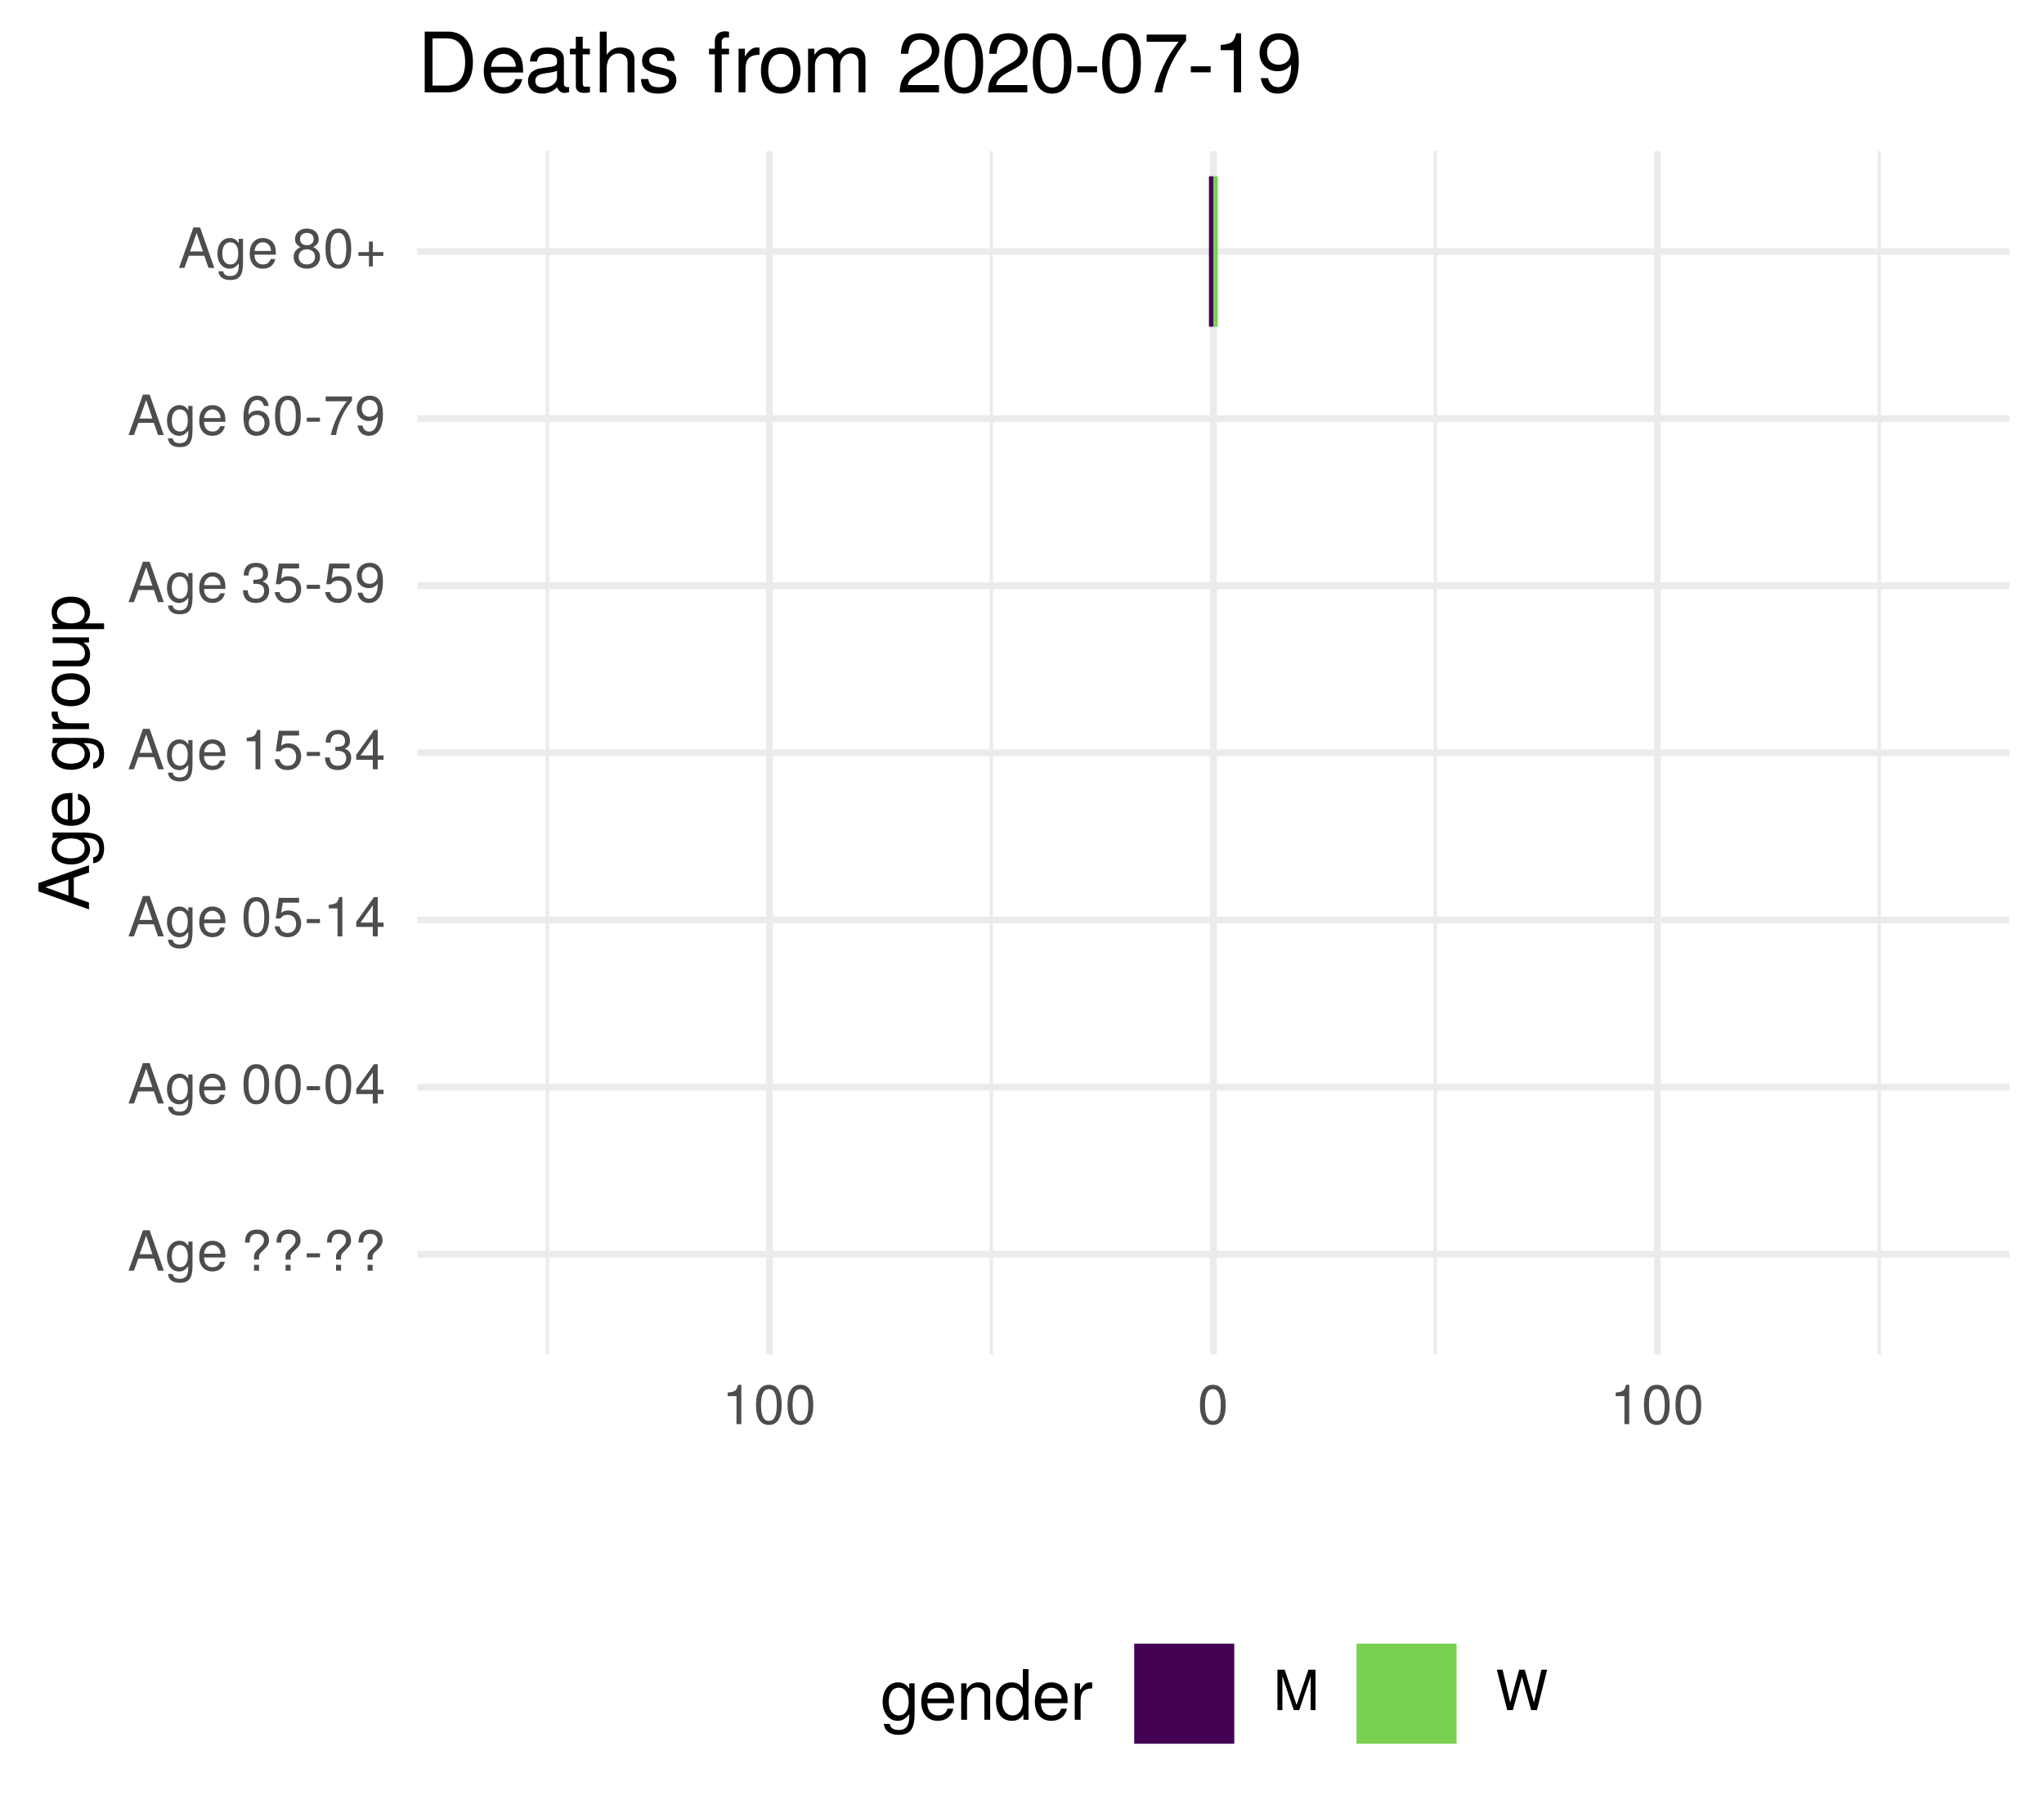
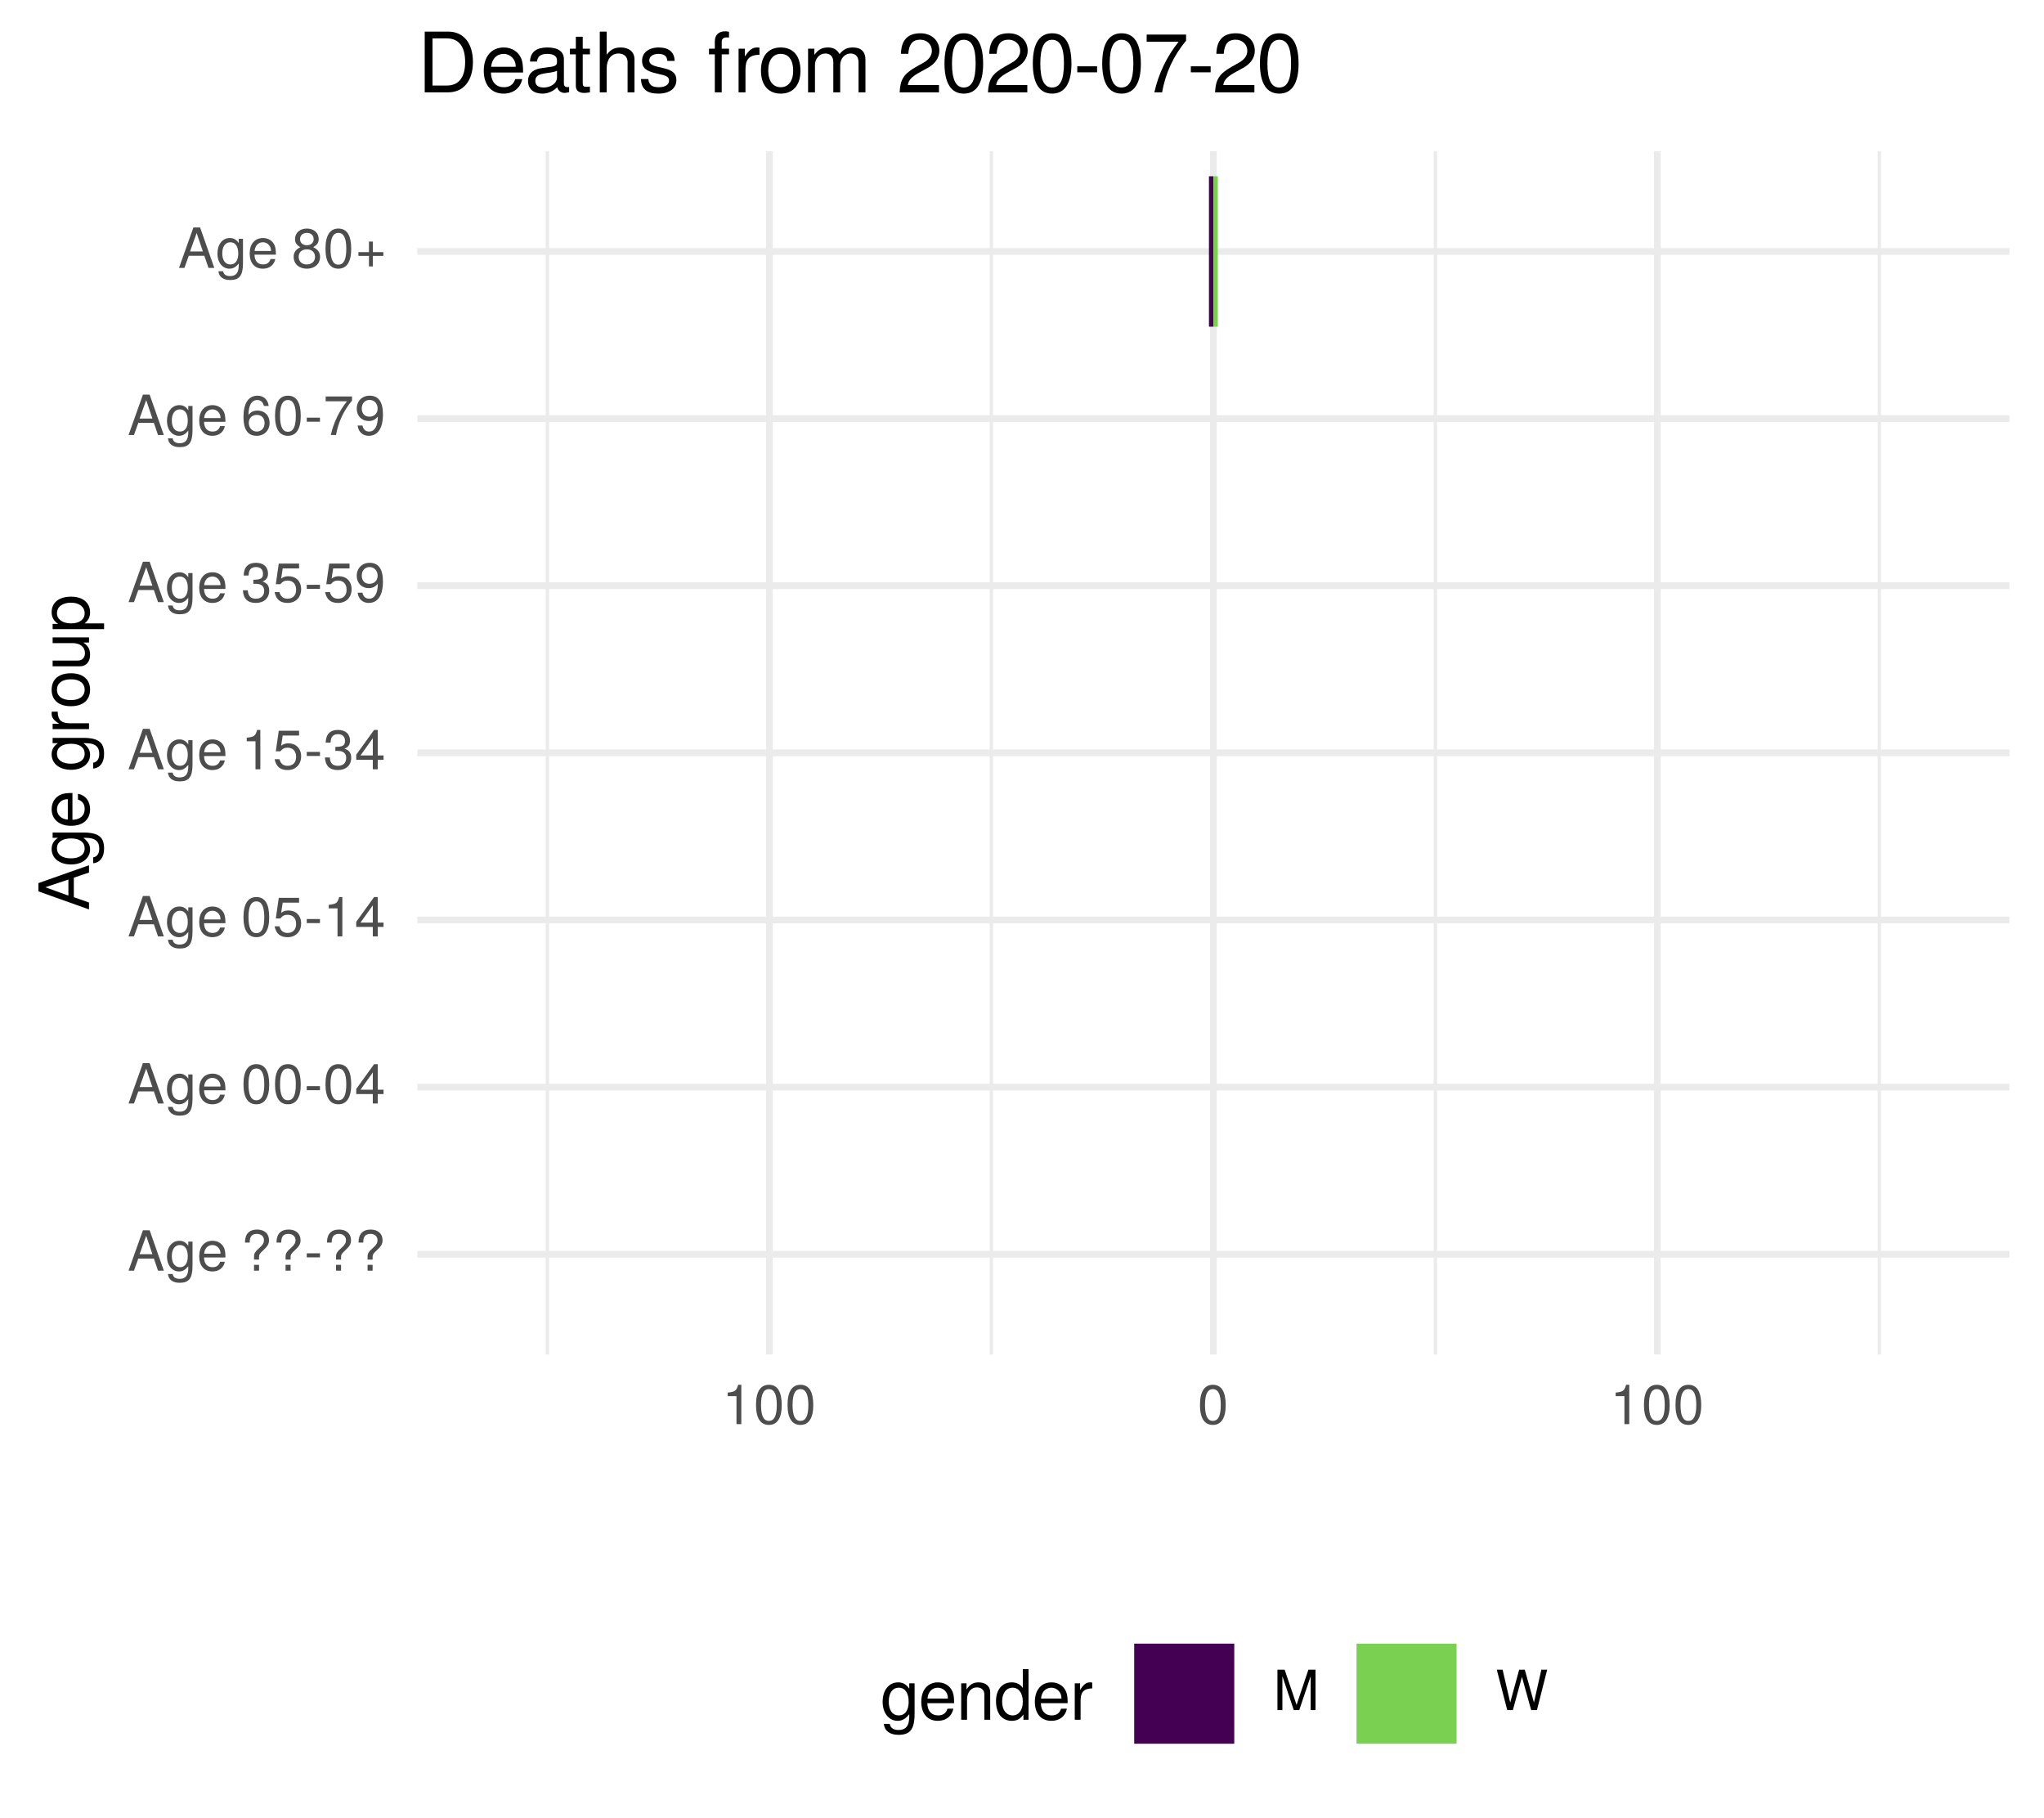
<svg xmlns="http://www.w3.org/2000/svg" xmlns:xlink="http://www.w3.org/1999/xlink" width="324pt" height="288pt" viewBox="0 0 324 288" version="1.1">
  <defs>
    <g>
      <symbol overflow="visible" id="glyph0-0">
        <path style="stroke:none;" d="" />
      </symbol>
      <symbol overflow="visible" id="glyph0-1">
        <path style="stroke:none;" d="M 5.75 0 L 3.5 -6.406 L 2.438 -6.406 L 0.156 0 L 1.016 0 L 1.703 -1.922 L 4.172 -1.922 L 4.828 0 Z M 3.938 -2.609 L 1.906 -2.609 L 2.953 -5.531 Z M 3.938 -2.609 " />
      </symbol>
      <symbol overflow="visible" id="glyph0-2">
        <path style="stroke:none;" d="M 4.297 -0.75 L 4.297 -4.609 L 3.625 -4.609 L 3.625 -3.938 C 3.25 -4.484 2.812 -4.734 2.219 -4.734 C 1.047 -4.734 0.25 -3.75 0.25 -2.266 C 0.25 -0.812 1.078 0.125 2.156 0.125 C 2.734 0.125 3.141 -0.109 3.625 -0.688 L 3.625 -0.391 C 3.625 0.828 3.125 1.297 2.266 1.297 C 1.688 1.297 1.234 1.094 1.156 0.531 L 0.406 0.531 C 0.484 1.406 1.156 1.922 2.25 1.922 C 3.688 1.922 4.297 1.281 4.297 -0.75 Z M 3.547 -2.281 C 3.547 -1.172 3.078 -0.547 2.312 -0.547 C 1.5 -0.547 1.016 -1.188 1.016 -2.312 C 1.016 -3.406 1.516 -4.062 2.297 -4.062 C 3.094 -4.062 3.547 -3.391 3.547 -2.281 Z M 3.547 -2.281 " />
      </symbol>
      <symbol overflow="visible" id="glyph0-3">
        <path style="stroke:none;" d="M 4.516 -2.094 C 4.516 -2.766 4.453 -3.188 4.328 -3.531 C 4.031 -4.281 3.328 -4.734 2.469 -4.734 C 1.172 -4.734 0.359 -3.797 0.359 -2.281 C 0.359 -0.766 1.156 0.125 2.453 0.125 C 3.5 0.125 4.234 -0.469 4.422 -1.406 L 3.672 -1.406 C 3.469 -0.797 3.062 -0.547 2.469 -0.547 C 1.703 -0.547 1.141 -1.031 1.125 -2.094 Z M 3.734 -2.75 C 3.734 -2.75 3.734 -2.703 3.719 -2.688 L 1.141 -2.688 C 1.203 -3.516 1.719 -4.062 2.453 -4.062 C 3.172 -4.062 3.734 -3.469 3.734 -2.75 Z M 3.734 -2.75 " />
      </symbol>
      <symbol overflow="visible" id="glyph0-4">
        <path style="stroke:none;" d="" />
      </symbol>
      <symbol overflow="visible" id="glyph0-5">
        <path style="stroke:none;" d="M 4.422 -4.828 C 4.422 -5.859 3.688 -6.516 2.547 -6.516 C 1.281 -6.516 0.609 -5.812 0.609 -4.453 L 1.359 -4.453 C 1.359 -5.422 1.719 -5.828 2.5 -5.828 C 3.172 -5.828 3.625 -5.422 3.625 -4.828 C 3.625 -4.422 3.438 -4.078 2.969 -3.672 C 2.453 -3.203 2.453 -3.203 2.297 -3 C 2.109 -2.75 2.047 -2.547 2.047 -2.234 L 2.047 -1.75 L 2.844 -1.75 L 2.844 -2.156 C 2.844 -2.547 2.938 -2.703 3.531 -3.25 C 4.203 -3.859 4.422 -4.25 4.422 -4.828 Z M 2.844 0 L 2.844 -0.922 L 2.047 -0.922 L 2.047 0 Z M 2.844 0 " />
      </symbol>
      <symbol overflow="visible" id="glyph0-6">
        <path style="stroke:none;" d="M 2.5 -2.109 L 2.5 -2.75 L 0.406 -2.75 L 0.406 -2.109 Z M 2.5 -2.109 " />
      </symbol>
      <symbol overflow="visible" id="glyph0-7">
        <path style="stroke:none;" d="M 4.453 -3 C 4.453 -5.156 3.781 -6.234 2.422 -6.234 C 1.078 -6.234 0.375 -5.141 0.375 -3.047 C 0.375 -0.953 1.078 0.125 2.422 0.125 C 3.734 0.125 4.453 -0.953 4.453 -3 Z M 3.672 -3.062 C 3.672 -1.297 3.266 -0.516 2.406 -0.516 C 1.578 -0.516 1.172 -1.344 1.172 -3.047 C 1.172 -4.75 1.578 -5.547 2.422 -5.547 C 3.25 -5.547 3.672 -4.734 3.672 -3.062 Z M 3.672 -3.062 " />
      </symbol>
      <symbol overflow="visible" id="glyph0-8">
        <path style="stroke:none;" d="M 4.578 -1.5 L 4.578 -2.188 L 3.656 -2.188 L 3.656 -6.234 L 3.078 -6.234 L 0.25 -2.312 L 0.25 -1.5 L 2.875 -1.5 L 2.875 0 L 3.656 0 L 3.656 -1.5 Z M 2.875 -2.188 L 0.922 -2.188 L 2.875 -4.922 Z M 2.875 -2.188 " />
      </symbol>
      <symbol overflow="visible" id="glyph0-9">
        <path style="stroke:none;" d="M 4.516 -2.062 C 4.516 -3.297 3.688 -4.109 2.5 -4.109 C 2.062 -4.109 1.703 -4 1.344 -3.734 L 1.594 -5.344 L 4.188 -5.344 L 4.188 -6.109 L 0.969 -6.109 L 0.5 -2.844 L 1.219 -2.844 C 1.578 -3.266 1.875 -3.422 2.359 -3.422 C 3.188 -3.422 3.719 -2.891 3.719 -1.969 C 3.719 -1.062 3.203 -0.547 2.359 -0.547 C 1.688 -0.547 1.266 -0.891 1.078 -1.594 L 0.312 -1.594 C 0.562 -0.359 1.266 0.125 2.375 0.125 C 3.641 0.125 4.516 -0.75 4.516 -2.062 Z M 4.516 -2.062 " />
      </symbol>
      <symbol overflow="visible" id="glyph0-10">
        <path style="stroke:none;" d="M 3.047 0 L 3.047 -6.234 L 2.547 -6.234 C 2.266 -5.281 2.094 -5.141 0.891 -5 L 0.891 -4.438 L 2.281 -4.438 L 2.281 0 Z M 3.047 0 " />
      </symbol>
      <symbol overflow="visible" id="glyph0-11">
        <path style="stroke:none;" d="M 4.453 -1.812 C 4.453 -2.562 4.141 -3.016 3.391 -3.266 C 3.969 -3.5 4.266 -3.891 4.266 -4.516 C 4.266 -5.594 3.547 -6.234 2.359 -6.234 C 1.109 -6.234 0.438 -5.547 0.406 -4.219 L 1.188 -4.219 C 1.203 -5.141 1.578 -5.562 2.375 -5.562 C 3.062 -5.562 3.469 -5.156 3.469 -4.5 C 3.469 -3.828 3.188 -3.547 1.938 -3.547 L 1.938 -2.906 L 2.359 -2.906 C 3.219 -2.906 3.656 -2.5 3.656 -1.797 C 3.656 -1.016 3.172 -0.547 2.359 -0.547 C 1.516 -0.547 1.109 -0.969 1.062 -1.875 L 0.281 -1.875 C 0.375 -0.5 1.062 0.125 2.344 0.125 C 3.625 0.125 4.453 -0.641 4.453 -1.812 Z M 4.453 -1.812 " />
      </symbol>
      <symbol overflow="visible" id="glyph0-12">
        <path style="stroke:none;" d="M 4.484 -3.266 C 4.484 -5.219 3.797 -6.234 2.375 -6.234 C 1.188 -6.234 0.328 -5.391 0.328 -4.172 C 0.328 -3.016 1.125 -2.219 2.25 -2.219 C 2.844 -2.219 3.266 -2.438 3.672 -2.922 C 3.672 -1.406 3.172 -0.547 2.281 -0.547 C 1.734 -0.547 1.359 -0.891 1.234 -1.5 L 0.469 -1.5 C 0.609 -0.469 1.281 0.125 2.234 0.125 C 3.688 0.125 4.484 -1.109 4.484 -3.266 Z M 3.641 -4.188 C 3.641 -3.422 3.094 -2.906 2.344 -2.906 C 1.594 -2.906 1.125 -3.391 1.125 -4.234 C 1.125 -5.016 1.656 -5.562 2.359 -5.562 C 3.094 -5.562 3.641 -5 3.641 -4.188 Z M 3.641 -4.188 " />
      </symbol>
      <symbol overflow="visible" id="glyph0-13">
        <path style="stroke:none;" d="M 4.516 -1.938 C 4.516 -3.094 3.719 -3.875 2.609 -3.875 C 1.984 -3.875 1.5 -3.641 1.172 -3.188 C 1.172 -4.703 1.672 -5.547 2.562 -5.547 C 3.109 -5.547 3.484 -5.203 3.609 -4.609 L 4.375 -4.609 C 4.234 -5.625 3.562 -6.234 2.609 -6.234 C 1.156 -6.234 0.375 -5.016 0.375 -2.844 C 0.375 -0.891 1.047 0.125 2.469 0.125 C 3.656 0.125 4.516 -0.719 4.516 -1.938 Z M 3.719 -1.875 C 3.719 -1.094 3.188 -0.547 2.484 -0.547 C 1.766 -0.547 1.219 -1.125 1.219 -1.922 C 1.219 -2.688 1.734 -3.188 2.5 -3.188 C 3.25 -3.188 3.719 -2.703 3.719 -1.875 Z M 3.719 -1.875 " />
      </symbol>
      <symbol overflow="visible" id="glyph0-14">
        <path style="stroke:none;" d="M 4.578 -5.453 L 4.578 -6.109 L 0.406 -6.109 L 0.406 -5.344 L 3.781 -5.344 C 2.531 -3.781 1.656 -1.953 1.219 0 L 2.047 0 C 2.391 -2.016 3.266 -3.891 4.578 -5.453 Z M 4.578 -5.453 " />
      </symbol>
      <symbol overflow="visible" id="glyph0-15">
        <path style="stroke:none;" d="M 4.516 -1.766 C 4.516 -2.453 4.156 -2.938 3.438 -3.281 C 4.078 -3.672 4.297 -3.984 4.297 -4.578 C 4.297 -5.547 3.531 -6.234 2.422 -6.234 C 1.312 -6.234 0.547 -5.547 0.547 -4.578 C 0.547 -4 0.75 -3.672 1.391 -3.281 C 0.672 -2.938 0.328 -2.453 0.328 -1.766 C 0.328 -0.625 1.188 0.125 2.422 0.125 C 3.656 0.125 4.516 -0.625 4.516 -1.766 Z M 3.5 -4.562 C 3.5 -3.969 3.062 -3.594 2.422 -3.594 C 1.766 -3.594 1.344 -3.969 1.344 -4.562 C 1.344 -5.156 1.766 -5.547 2.422 -5.547 C 3.078 -5.547 3.5 -5.156 3.5 -4.562 Z M 3.719 -1.75 C 3.719 -1.016 3.188 -0.547 2.406 -0.547 C 1.641 -0.547 1.125 -1.016 1.125 -1.75 C 1.125 -2.484 1.641 -2.938 2.422 -2.938 C 3.188 -2.938 3.719 -2.484 3.719 -1.75 Z M 3.719 -1.75 " />
      </symbol>
      <symbol overflow="visible" id="glyph0-16">
        <path style="stroke:none;" d="M 4.547 -1.906 L 4.547 -2.5 L 2.875 -2.5 L 2.875 -4.172 L 2.266 -4.172 L 2.266 -2.5 L 0.594 -2.5 L 0.594 -1.906 L 2.266 -1.906 L 2.266 -0.234 L 2.875 -0.234 L 2.875 -1.906 Z M 4.547 -1.906 " />
      </symbol>
      <symbol overflow="visible" id="glyph0-17">
        <path style="stroke:none;" d="M 6.688 0 L 6.688 -6.406 L 5.562 -6.406 L 3.688 -0.828 L 1.797 -6.406 L 0.656 -6.406 L 0.656 0 L 1.438 0 L 1.438 -5.375 L 3.25 0 L 4.109 0 L 5.922 -5.375 L 5.922 0 Z M 6.688 0 " />
      </symbol>
      <symbol overflow="visible" id="glyph0-18">
        <path style="stroke:none;" d="M 8.172 -6.406 L 7.25 -6.406 L 6.078 -1.203 L 4.625 -6.406 L 3.734 -6.406 L 2.312 -1.203 L 1.109 -6.406 L 0.188 -6.406 L 1.844 0 L 2.734 0 L 4.172 -5.266 L 5.641 0 L 6.547 0 Z M 8.172 -6.406 " />
      </symbol>
      <symbol overflow="visible" id="glyph1-0">
        <path style="stroke:none;" d="" />
      </symbol>
      <symbol overflow="visible" id="glyph1-1">
        <path style="stroke:none;" d="M 0 -7.188 L -8.016 -4.359 L -8.016 -3.047 L 0 -0.188 L 0 -1.281 L -2.406 -2.125 L -2.406 -5.219 L 0 -6.031 Z M -3.266 -4.922 L -3.266 -2.375 L -6.922 -3.703 Z M -3.266 -4.922 " />
      </symbol>
      <symbol overflow="visible" id="glyph1-2">
        <path style="stroke:none;" d="M -0.953 -5.375 L -5.766 -5.375 L -5.766 -4.531 L -4.922 -4.531 C -5.609 -4.062 -5.922 -3.516 -5.922 -2.766 C -5.922 -1.312 -4.703 -0.312 -2.828 -0.312 C -1.016 -0.312 0.172 -1.344 0.172 -2.688 C 0.172 -3.422 -0.141 -3.922 -0.875 -4.531 L -0.484 -4.531 C 1.047 -4.531 1.625 -3.906 1.625 -2.844 C 1.625 -2.109 1.359 -1.547 0.656 -1.438 L 0.656 -0.5 C 1.75 -0.609 2.391 -1.453 2.391 -2.812 C 2.391 -4.609 1.594 -5.375 -0.953 -5.375 Z M -2.844 -4.438 C -1.469 -4.438 -0.688 -3.844 -0.688 -2.875 C -0.688 -1.875 -1.484 -1.281 -2.875 -1.281 C -4.266 -1.281 -5.078 -1.891 -5.078 -2.875 C -5.078 -3.859 -4.25 -4.438 -2.844 -4.438 Z M -2.844 -4.438 " />
      </symbol>
      <symbol overflow="visible" id="glyph1-3">
        <path style="stroke:none;" d="M -2.625 -5.641 C -3.453 -5.641 -3.984 -5.578 -4.406 -5.406 C -5.359 -5.031 -5.922 -4.156 -5.922 -3.078 C -5.922 -1.469 -4.734 -0.438 -2.844 -0.438 C -0.953 -0.438 0.172 -1.438 0.172 -3.062 C 0.172 -4.375 -0.578 -5.297 -1.75 -5.516 L -1.75 -4.594 C -0.984 -4.344 -0.688 -3.828 -0.688 -3.094 C -0.688 -2.141 -1.297 -1.422 -2.625 -1.391 Z M -3.438 -4.656 C -3.438 -4.656 -3.391 -4.656 -3.359 -4.656 L -3.359 -1.422 C -4.391 -1.5 -5.078 -2.141 -5.078 -3.062 C -5.078 -3.969 -4.328 -4.656 -3.438 -4.656 Z M -3.438 -4.656 " />
      </symbol>
      <symbol overflow="visible" id="glyph1-4">
        <path style="stroke:none;" d="" />
      </symbol>
      <symbol overflow="visible" id="glyph1-5">
        <path style="stroke:none;" d="M -4.969 -3.531 L -5.891 -3.531 C -5.922 -3.375 -5.922 -3.297 -5.922 -3.172 C -5.922 -2.578 -5.578 -2.141 -4.719 -1.609 L -5.766 -1.609 L -5.766 -0.766 L 0 -0.766 L 0 -1.688 L -2.984 -1.688 C -4.297 -1.688 -4.938 -2.109 -4.969 -3.531 Z M -4.969 -3.531 " />
      </symbol>
      <symbol overflow="visible" id="glyph1-6">
        <path style="stroke:none;" d="M -2.844 -5.609 C -4.828 -5.609 -5.922 -4.656 -5.922 -2.984 C -5.922 -1.375 -4.812 -0.391 -2.875 -0.391 C -0.953 -0.391 0.172 -1.359 0.172 -3 C 0.172 -4.625 -0.953 -5.609 -2.844 -5.609 Z M -2.844 -4.656 C -1.5 -4.656 -0.688 -4.016 -0.688 -3 C -0.688 -1.984 -1.484 -1.359 -2.875 -1.359 C -4.266 -1.359 -5.078 -1.984 -5.078 -3 C -5.078 -4.031 -4.281 -4.656 -2.844 -4.656 Z M -2.844 -4.656 " />
      </symbol>
      <symbol overflow="visible" id="glyph1-7">
        <path style="stroke:none;" d="M 0 -5.297 L -5.766 -5.297 L -5.766 -4.391 L -2.578 -4.391 C -1.406 -4.391 -0.641 -3.766 -0.641 -2.812 C -0.641 -2.094 -1.078 -1.625 -1.766 -1.625 L -5.766 -1.625 L -5.766 -0.719 L -1.406 -0.719 C -0.453 -0.719 0.172 -1.438 0.172 -2.547 C 0.172 -3.406 -0.125 -3.938 -0.891 -4.484 L 0 -4.484 Z M 0 -5.297 " />
      </symbol>
      <symbol overflow="visible" id="glyph1-8">
        <path style="stroke:none;" d="M -2.828 -5.75 C -4.766 -5.75 -5.922 -4.812 -5.922 -3.281 C -5.922 -2.5 -5.578 -1.875 -4.891 -1.438 L -5.766 -1.438 L -5.766 -0.609 L 2.391 -0.609 L 2.391 -1.516 L -0.688 -1.516 C -0.094 -2 0.172 -2.547 0.172 -3.281 C 0.172 -4.781 -0.984 -5.75 -2.828 -5.75 Z M -2.844 -4.797 C -1.547 -4.797 -0.688 -4.125 -0.688 -3.125 C -0.688 -2.156 -1.484 -1.516 -2.844 -1.516 C -4.188 -1.516 -5.078 -2.156 -5.078 -3.125 C -5.078 -4.141 -4.219 -4.797 -2.844 -4.797 Z M -2.844 -4.797 " />
      </symbol>
      <symbol overflow="visible" id="glyph2-0">
        <path style="stroke:none;" d="" />
      </symbol>
      <symbol overflow="visible" id="glyph2-1">
        <path style="stroke:none;" d="M 5.375 -0.953 L 5.375 -5.766 L 4.531 -5.766 L 4.531 -4.922 C 4.062 -5.609 3.516 -5.922 2.766 -5.922 C 1.312 -5.922 0.312 -4.703 0.312 -2.828 C 0.312 -1.016 1.344 0.172 2.688 0.172 C 3.422 0.172 3.922 -0.141 4.531 -0.875 L 4.531 -0.484 C 4.531 1.047 3.906 1.625 2.844 1.625 C 2.109 1.625 1.547 1.359 1.438 0.656 L 0.5 0.656 C 0.609 1.75 1.453 2.391 2.812 2.391 C 4.609 2.391 5.375 1.594 5.375 -0.953 Z M 4.438 -2.844 C 4.438 -1.469 3.844 -0.688 2.875 -0.688 C 1.875 -0.688 1.281 -1.484 1.281 -2.875 C 1.281 -4.266 1.891 -5.078 2.875 -5.078 C 3.859 -5.078 4.438 -4.25 4.438 -2.844 Z M 4.438 -2.844 " />
      </symbol>
      <symbol overflow="visible" id="glyph2-2">
        <path style="stroke:none;" d="M 5.641 -2.625 C 5.641 -3.453 5.578 -3.984 5.406 -4.406 C 5.031 -5.359 4.156 -5.922 3.078 -5.922 C 1.469 -5.922 0.438 -4.734 0.438 -2.844 C 0.438 -0.953 1.438 0.172 3.062 0.172 C 4.375 0.172 5.297 -0.578 5.516 -1.75 L 4.594 -1.75 C 4.344 -0.984 3.828 -0.688 3.094 -0.688 C 2.141 -0.688 1.422 -1.297 1.391 -2.625 Z M 4.656 -3.438 C 4.656 -3.438 4.656 -3.391 4.656 -3.359 L 1.422 -3.359 C 1.5 -4.391 2.141 -5.078 3.062 -5.078 C 3.969 -5.078 4.656 -4.328 4.656 -3.438 Z M 4.656 -3.438 " />
      </symbol>
      <symbol overflow="visible" id="glyph2-3">
        <path style="stroke:none;" d="M 5.359 0 L 5.359 -4.359 C 5.359 -5.312 4.641 -5.922 3.531 -5.922 C 2.672 -5.922 2.125 -5.594 1.609 -4.797 L 1.609 -5.766 L 0.766 -5.766 L 0.766 0 L 1.688 0 L 1.688 -3.172 C 1.688 -4.359 2.328 -5.125 3.25 -5.125 C 3.984 -5.125 4.438 -4.688 4.438 -4 L 4.438 0 Z M 5.359 0 " />
      </symbol>
      <symbol overflow="visible" id="glyph2-4">
        <path style="stroke:none;" d="M 5.438 0 L 5.438 -8.016 L 4.531 -8.016 L 4.531 -5.031 C 4.141 -5.625 3.531 -5.922 2.766 -5.922 C 1.266 -5.922 0.281 -4.781 0.281 -2.938 C 0.281 -0.984 1.25 0.172 2.797 0.172 C 3.594 0.172 4.141 -0.125 4.625 -0.844 L 4.625 0 Z M 4.531 -2.859 C 4.531 -1.531 3.891 -0.688 2.922 -0.688 C 1.906 -0.688 1.25 -1.547 1.25 -2.875 C 1.25 -4.219 1.906 -5.078 2.922 -5.078 C 3.906 -5.078 4.531 -4.188 4.531 -2.859 Z M 4.531 -2.859 " />
      </symbol>
      <symbol overflow="visible" id="glyph2-5">
        <path style="stroke:none;" d="M 3.531 -4.969 L 3.531 -5.891 C 3.375 -5.922 3.297 -5.922 3.172 -5.922 C 2.578 -5.922 2.141 -5.578 1.609 -4.719 L 1.609 -5.766 L 0.766 -5.766 L 0.766 0 L 1.688 0 L 1.688 -2.984 C 1.688 -4.297 2.109 -4.938 3.531 -4.969 Z M 3.531 -4.969 " />
      </symbol>
      <symbol overflow="visible" id="glyph3-0">
        <path style="stroke:none;" d="" />
      </symbol>
      <symbol overflow="visible" id="glyph3-1">
        <path style="stroke:none;" d="M 8.812 -4.812 C 8.812 -7.797 7.328 -9.625 4.891 -9.625 L 1.172 -9.625 L 1.172 0 L 4.891 0 C 7.312 0 8.812 -1.828 8.812 -4.812 Z M 7.578 -4.812 C 7.578 -2.375 6.578 -1.078 4.672 -1.078 L 2.406 -1.078 L 2.406 -8.547 L 4.672 -8.547 C 6.578 -8.547 7.578 -7.266 7.578 -4.812 Z M 7.578 -4.812 " />
      </symbol>
      <symbol overflow="visible" id="glyph3-2">
        <path style="stroke:none;" d="M 6.766 -3.141 C 6.766 -4.141 6.688 -4.781 6.5 -5.297 C 6.047 -6.438 4.984 -7.109 3.703 -7.109 C 1.766 -7.109 0.531 -5.688 0.531 -3.422 C 0.531 -1.156 1.734 0.203 3.672 0.203 C 5.25 0.203 6.344 -0.703 6.625 -2.094 L 5.516 -2.094 C 5.219 -1.188 4.594 -0.812 3.703 -0.812 C 2.562 -0.812 1.703 -1.562 1.672 -3.141 Z M 5.594 -4.125 C 5.594 -4.125 5.594 -4.062 5.578 -4.047 L 1.703 -4.047 C 1.797 -5.266 2.578 -6.094 3.688 -6.094 C 4.766 -6.094 5.594 -5.203 5.594 -4.125 Z M 5.594 -4.125 " />
      </symbol>
      <symbol overflow="visible" id="glyph3-3">
        <path style="stroke:none;" d="M 7.062 -0.031 L 7.062 -0.859 C 6.938 -0.828 6.891 -0.828 6.828 -0.828 C 6.438 -0.828 6.234 -1.031 6.234 -1.375 L 6.234 -5.234 C 6.234 -6.453 5.328 -7.109 3.625 -7.109 C 1.953 -7.109 0.922 -6.469 0.859 -4.875 L 1.969 -4.875 C 2.062 -5.719 2.562 -6.094 3.594 -6.094 C 4.578 -6.094 5.141 -5.734 5.141 -5.062 L 5.141 -4.781 C 5.141 -4.312 4.859 -4.125 3.984 -4.016 C 2.422 -3.812 2.188 -3.766 1.766 -3.594 C 0.969 -3.266 0.547 -2.641 0.547 -1.797 C 0.547 -0.547 1.422 0.203 2.828 0.203 C 3.703 0.203 4.562 -0.172 5.172 -0.812 C 5.297 -0.297 5.766 0.094 6.312 0.094 C 6.531 0.094 6.703 0.062 7.062 -0.031 Z M 5.141 -2.391 C 5.141 -1.406 4.125 -0.766 3.062 -0.766 C 2.203 -0.766 1.703 -1.062 1.703 -1.828 C 1.703 -2.547 2.188 -2.859 3.359 -3.031 C 4.531 -3.188 4.766 -3.25 5.141 -3.422 Z M 5.141 -2.391 " />
      </symbol>
      <symbol overflow="visible" id="glyph3-4">
        <path style="stroke:none;" d="M 3.359 0 L 3.359 -0.922 C 3.203 -0.891 3.031 -0.875 2.828 -0.875 C 2.344 -0.875 2.219 -1 2.219 -1.484 L 2.219 -6.016 L 3.359 -6.016 L 3.359 -6.922 L 2.219 -6.922 L 2.219 -8.812 L 1.125 -8.812 L 1.125 -6.922 L 0.188 -6.922 L 0.188 -6.016 L 1.125 -6.016 L 1.125 -1 C 1.125 -0.297 1.594 0.094 2.453 0.094 C 2.719 0.094 2.984 0.062 3.359 0 Z M 3.359 0 " />
      </symbol>
      <symbol overflow="visible" id="glyph3-5">
        <path style="stroke:none;" d="M 6.422 0 L 6.422 -5.234 C 6.422 -6.391 5.578 -7.109 4.234 -7.109 C 3.266 -7.109 2.672 -6.812 2.016 -5.969 L 2.016 -9.625 L 0.922 -9.625 L 0.922 0 L 2.016 0 L 2.016 -3.812 C 2.016 -5.234 2.766 -6.156 3.891 -6.156 C 4.672 -6.156 5.328 -5.703 5.328 -4.797 L 5.328 0 Z M 6.422 0 " />
      </symbol>
      <symbol overflow="visible" id="glyph3-6">
        <path style="stroke:none;" d="M 6.062 -1.938 C 6.062 -2.969 5.484 -3.484 4.109 -3.812 L 3.047 -4.062 C 2.156 -4.281 1.766 -4.562 1.766 -5.062 C 1.766 -5.688 2.344 -6.094 3.234 -6.094 C 4.125 -6.094 4.594 -5.719 4.625 -4.984 L 5.781 -4.984 C 5.766 -6.344 4.875 -7.109 3.281 -7.109 C 1.656 -7.109 0.625 -6.281 0.625 -5 C 0.625 -3.922 1.172 -3.406 2.812 -3.016 L 3.844 -2.766 C 4.609 -2.578 4.906 -2.344 4.906 -1.844 C 4.906 -1.203 4.266 -0.812 3.297 -0.812 C 2.312 -0.812 1.75 -1.062 1.609 -2.109 L 0.453 -2.109 C 0.5 -0.516 1.406 0.203 3.203 0.203 C 4.953 0.203 6.062 -0.609 6.062 -1.938 Z M 6.062 -1.938 " />
      </symbol>
      <symbol overflow="visible" id="glyph3-7">
        <path style="stroke:none;" d="" />
      </symbol>
      <symbol overflow="visible" id="glyph3-8">
        <path style="stroke:none;" d="M 3.406 -6.016 L 3.406 -6.922 L 2.25 -6.922 L 2.25 -8 C 2.25 -8.469 2.516 -8.703 3.031 -8.703 C 3.109 -8.703 3.156 -8.703 3.406 -8.688 L 3.406 -9.594 C 3.156 -9.656 3.016 -9.672 2.781 -9.672 C 1.766 -9.672 1.156 -9.078 1.156 -8.094 L 1.156 -6.922 L 0.234 -6.922 L 0.234 -6.016 L 1.156 -6.016 L 1.156 0 L 2.25 0 L 2.25 -6.016 Z M 3.406 -6.016 " />
      </symbol>
      <symbol overflow="visible" id="glyph3-9">
        <path style="stroke:none;" d="M 4.234 -5.953 L 4.234 -7.078 C 4.047 -7.109 3.969 -7.109 3.812 -7.109 C 3.109 -7.109 2.562 -6.688 1.922 -5.672 L 1.922 -6.922 L 0.922 -6.922 L 0.922 0 L 2.016 0 L 2.016 -3.594 C 2.016 -5.156 2.531 -5.922 4.234 -5.953 Z M 4.234 -5.953 " />
      </symbol>
      <symbol overflow="visible" id="glyph3-10">
        <path style="stroke:none;" d="M 6.734 -3.406 C 6.734 -5.797 5.578 -7.109 3.594 -7.109 C 1.656 -7.109 0.469 -5.781 0.469 -3.453 C 0.469 -1.141 1.641 0.203 3.609 0.203 C 5.547 0.203 6.734 -1.141 6.734 -3.406 Z M 5.578 -3.422 C 5.578 -1.797 4.812 -0.812 3.609 -0.812 C 2.375 -0.812 1.625 -1.781 1.625 -3.453 C 1.625 -5.125 2.375 -6.094 3.609 -6.094 C 4.844 -6.094 5.578 -5.141 5.578 -3.422 Z M 5.578 -3.422 " />
      </symbol>
      <symbol overflow="visible" id="glyph3-11">
        <path style="stroke:none;" d="M 10.031 0 L 10.031 -5.188 C 10.031 -6.438 9.344 -7.109 8.047 -7.109 C 7.125 -7.109 6.578 -6.844 5.922 -6.062 C 5.516 -6.797 4.969 -7.109 4.062 -7.109 C 3.141 -7.109 2.531 -6.766 1.938 -5.938 L 1.938 -6.922 L 0.938 -6.922 L 0.938 0 L 2.031 0 L 2.031 -4.344 C 2.031 -5.344 2.766 -6.156 3.656 -6.156 C 4.469 -6.156 4.938 -5.656 4.938 -4.766 L 4.938 0 L 6.031 0 L 6.031 -4.344 C 6.031 -5.344 6.766 -6.156 7.672 -6.156 C 8.469 -6.156 8.938 -5.641 8.938 -4.766 L 8.938 0 Z M 10.031 0 " />
      </symbol>
      <symbol overflow="visible" id="glyph3-12">
        <path style="stroke:none;" d="M 6.75 -6.609 C 6.75 -8.203 5.516 -9.359 3.75 -9.359 C 1.828 -9.359 0.719 -8.391 0.656 -6.109 L 1.828 -6.109 C 1.922 -7.688 2.562 -8.344 3.703 -8.344 C 4.766 -8.344 5.562 -7.594 5.562 -6.594 C 5.562 -5.844 5.125 -5.219 4.297 -4.734 L 3.078 -4.047 C 1.125 -2.938 0.547 -2.062 0.453 0 L 6.688 0 L 6.688 -1.156 L 1.75 -1.156 C 1.875 -1.922 2.297 -2.406 3.453 -3.078 L 4.766 -3.797 C 6.078 -4.484 6.75 -5.469 6.75 -6.609 Z M 6.75 -6.609 " />
      </symbol>
      <symbol overflow="visible" id="glyph3-13">
        <path style="stroke:none;" d="M 6.688 -4.5 C 6.688 -7.75 5.672 -9.359 3.625 -9.359 C 1.609 -9.359 0.562 -7.719 0.562 -4.578 C 0.562 -1.422 1.625 0.203 3.625 0.203 C 5.609 0.203 6.688 -1.422 6.688 -4.5 Z M 5.5 -4.609 C 5.5 -1.953 4.891 -0.766 3.609 -0.766 C 2.375 -0.766 1.75 -2 1.75 -4.562 C 1.75 -7.125 2.375 -8.328 3.625 -8.328 C 4.891 -8.328 5.5 -7.109 5.5 -4.609 Z M 5.5 -4.609 " />
      </symbol>
      <symbol overflow="visible" id="glyph3-14">
        <path style="stroke:none;" d="M 3.75 -3.172 L 3.75 -4.125 L 0.609 -4.125 L 0.609 -3.172 Z M 3.75 -3.172 " />
      </symbol>
      <symbol overflow="visible" id="glyph3-15">
        <path style="stroke:none;" d="M 6.859 -8.188 L 6.859 -9.156 L 0.609 -9.156 L 0.609 -8.016 L 5.672 -8.016 C 3.797 -5.672 2.484 -2.938 1.828 0 L 3.062 0 C 3.578 -3.031 4.891 -5.844 6.859 -8.188 Z M 6.859 -8.188 " />
      </symbol>
-       <symbol overflow="visible" id="glyph3-16">
-         <path style="stroke:none;" d="M 4.578 0 L 4.578 -9.359 L 3.812 -9.359 C 3.406 -7.922 3.141 -7.719 1.344 -7.5 L 1.344 -6.672 L 3.422 -6.672 L 3.422 0 Z M 4.578 0 " />
-       </symbol>
-       <symbol overflow="visible" id="glyph3-17">
-         <path style="stroke:none;" d="M 6.719 -4.891 C 6.719 -7.828 5.703 -9.359 3.562 -9.359 C 1.781 -9.359 0.5 -8.094 0.5 -6.266 C 0.5 -4.516 1.688 -3.344 3.375 -3.344 C 4.266 -3.344 4.906 -3.656 5.516 -4.391 C 5.5 -2.094 4.766 -0.828 3.438 -0.828 C 2.609 -0.828 2.047 -1.344 1.859 -2.25 L 0.703 -2.25 C 0.922 -0.719 1.922 0.203 3.359 0.203 C 5.547 0.203 6.719 -1.656 6.719 -4.891 Z M 5.453 -6.281 C 5.453 -5.141 4.641 -4.375 3.516 -4.375 C 2.391 -4.375 1.688 -5.094 1.688 -6.344 C 1.688 -7.531 2.484 -8.344 3.547 -8.344 C 4.641 -8.344 5.453 -7.5 5.453 -6.281 Z M 5.453 -6.281 " />
-       </symbol>
    </g>
    <clipPath id="clip1">
      <path d="M 86 23.957 L 88 23.957 L 88 214.648 L 86 214.648 Z M 86 23.957 " />
    </clipPath>
    <clipPath id="clip2">
      <path d="M 156 23.957 L 158 23.957 L 158 214.648 L 156 214.648 Z M 156 23.957 " />
    </clipPath>
    <clipPath id="clip3">
      <path d="M 227 23.957 L 228 23.957 L 228 214.648 L 227 214.648 Z M 227 23.957 " />
    </clipPath>
    <clipPath id="clip4">
      <path d="M 297 23.957 L 299 23.957 L 299 214.648 L 297 214.648 Z M 297 23.957 " />
    </clipPath>
    <clipPath id="clip5">
      <path d="M 66.152 198 L 318.523 198 L 318.523 200 L 66.152 200 Z M 66.152 198 " />
    </clipPath>
    <clipPath id="clip6">
      <path d="M 66.152 171 L 318.523 171 L 318.523 173 L 66.152 173 Z M 66.152 171 " />
    </clipPath>
    <clipPath id="clip7">
      <path d="M 66.152 145 L 318.523 145 L 318.523 147 L 66.152 147 Z M 66.152 145 " />
    </clipPath>
    <clipPath id="clip8">
      <path d="M 66.152 118 L 318.523 118 L 318.523 120 L 66.152 120 Z M 66.152 118 " />
    </clipPath>
    <clipPath id="clip9">
      <path d="M 66.152 92 L 318.523 92 L 318.523 94 L 66.152 94 Z M 66.152 92 " />
    </clipPath>
    <clipPath id="clip10">
      <path d="M 66.152 65 L 318.523 65 L 318.523 67 L 66.152 67 Z M 66.152 65 " />
    </clipPath>
    <clipPath id="clip11">
      <path d="M 66.152 39 L 318.523 39 L 318.523 41 L 66.152 41 Z M 66.152 39 " />
    </clipPath>
    <clipPath id="clip12">
      <path d="M 121 23.957 L 123 23.957 L 123 214.648 L 121 214.648 Z M 121 23.957 " />
    </clipPath>
    <clipPath id="clip13">
      <path d="M 191 23.957 L 193 23.957 L 193 214.648 L 191 214.648 Z M 191 23.957 " />
    </clipPath>
    <clipPath id="clip14">
      <path d="M 262 23.957 L 264 23.957 L 264 214.648 L 262 214.648 Z M 262 23.957 " />
    </clipPath>
  </defs>
-   <g id="surface2046">
+   <g id="surface2056">
    <rect x="0" y="0" width="324" height="288" style="fill:rgb(100%,100%,100%);fill-opacity:1;stroke:none;" />
    <g clip-path="url(#clip1)" clip-rule="nonzero">
      <path style="fill:none;stroke-width:0.533;stroke-linecap:butt;stroke-linejoin:round;stroke:rgb(92.157%,92.157%,92.157%);stroke-opacity:1;stroke-miterlimit:10;" d="M 86.77 214.652 L 86.77 23.957 " />
    </g>
    <g clip-path="url(#clip2)" clip-rule="nonzero">
      <path style="fill:none;stroke-width:0.533;stroke-linecap:butt;stroke-linejoin:round;stroke:rgb(92.157%,92.157%,92.157%);stroke-opacity:1;stroke-miterlimit:10;" d="M 157.148 214.652 L 157.148 23.957 " />
    </g>
    <g clip-path="url(#clip3)" clip-rule="nonzero">
      <path style="fill:none;stroke-width:0.533;stroke-linecap:butt;stroke-linejoin:round;stroke:rgb(92.157%,92.157%,92.157%);stroke-opacity:1;stroke-miterlimit:10;" d="M 227.523 214.652 L 227.523 23.957 " />
    </g>
    <g clip-path="url(#clip4)" clip-rule="nonzero">
      <path style="fill:none;stroke-width:0.533;stroke-linecap:butt;stroke-linejoin:round;stroke:rgb(92.157%,92.157%,92.157%);stroke-opacity:1;stroke-miterlimit:10;" d="M 297.898 214.652 L 297.898 23.957 " />
    </g>
    <g clip-path="url(#clip5)" clip-rule="nonzero">
      <path style="fill:none;stroke-width:1.067;stroke-linecap:butt;stroke-linejoin:round;stroke:rgb(92.157%,92.157%,92.157%);stroke-opacity:1;stroke-miterlimit:10;" d="M 66.152 198.762 L 318.52 198.762 " />
    </g>
    <g clip-path="url(#clip6)" clip-rule="nonzero">
      <path style="fill:none;stroke-width:1.067;stroke-linecap:butt;stroke-linejoin:round;stroke:rgb(92.157%,92.157%,92.157%);stroke-opacity:1;stroke-miterlimit:10;" d="M 66.152 172.273 L 318.52 172.273 " />
    </g>
    <g clip-path="url(#clip7)" clip-rule="nonzero">
      <path style="fill:none;stroke-width:1.067;stroke-linecap:butt;stroke-linejoin:round;stroke:rgb(92.157%,92.157%,92.157%);stroke-opacity:1;stroke-miterlimit:10;" d="M 66.152 145.789 L 318.52 145.789 " />
    </g>
    <g clip-path="url(#clip8)" clip-rule="nonzero">
      <path style="fill:none;stroke-width:1.067;stroke-linecap:butt;stroke-linejoin:round;stroke:rgb(92.157%,92.157%,92.157%);stroke-opacity:1;stroke-miterlimit:10;" d="M 66.152 119.305 L 318.52 119.305 " />
    </g>
    <g clip-path="url(#clip9)" clip-rule="nonzero">
      <path style="fill:none;stroke-width:1.067;stroke-linecap:butt;stroke-linejoin:round;stroke:rgb(92.157%,92.157%,92.157%);stroke-opacity:1;stroke-miterlimit:10;" d="M 66.152 92.82 L 318.52 92.82 " />
    </g>
    <g clip-path="url(#clip10)" clip-rule="nonzero">
      <path style="fill:none;stroke-width:1.067;stroke-linecap:butt;stroke-linejoin:round;stroke:rgb(92.157%,92.157%,92.157%);stroke-opacity:1;stroke-miterlimit:10;" d="M 66.152 66.336 L 318.52 66.336 " />
    </g>
    <g clip-path="url(#clip11)" clip-rule="nonzero">
      <path style="fill:none;stroke-width:1.067;stroke-linecap:butt;stroke-linejoin:round;stroke:rgb(92.157%,92.157%,92.157%);stroke-opacity:1;stroke-miterlimit:10;" d="M 66.152 39.852 L 318.52 39.852 " />
    </g>
    <g clip-path="url(#clip12)" clip-rule="nonzero">
      <path style="fill:none;stroke-width:1.067;stroke-linecap:butt;stroke-linejoin:round;stroke:rgb(92.157%,92.157%,92.157%);stroke-opacity:1;stroke-miterlimit:10;" d="M 121.961 214.652 L 121.961 23.957 " />
    </g>
    <g clip-path="url(#clip13)" clip-rule="nonzero">
      <path style="fill:none;stroke-width:1.067;stroke-linecap:butt;stroke-linejoin:round;stroke:rgb(92.157%,92.157%,92.157%);stroke-opacity:1;stroke-miterlimit:10;" d="M 192.336 214.652 L 192.336 23.957 " />
    </g>
    <g clip-path="url(#clip14)" clip-rule="nonzero">
      <path style="fill:none;stroke-width:1.067;stroke-linecap:butt;stroke-linejoin:round;stroke:rgb(92.157%,92.157%,92.157%);stroke-opacity:1;stroke-miterlimit:10;" d="M 262.711 214.652 L 262.711 23.957 " />
    </g>
    <path style=" stroke:none;fill-rule:nonzero;fill:rgb(26.667%,0.392%,32.941%);fill-opacity:1;" d="M 191.633 51.77 L 192.336 51.77 L 192.336 27.934 L 191.633 27.934 Z M 191.633 51.77 " />
    <path style=" stroke:none;fill-rule:nonzero;fill:rgb(47.843%,81.961%,31.765%);fill-opacity:1;" d="M 192.336 51.77 L 193.039 51.77 L 193.039 27.934 L 192.336 27.934 Z M 192.336 51.77 " />
    <g style="fill:rgb(30.196%,30.196%,30.196%);fill-opacity:1;">
      <use xlink:href="#glyph0-1" x="20.219" y="201.364" />
      <use xlink:href="#glyph0-2" x="26.219" y="201.364" />
      <use xlink:href="#glyph0-3" x="31.219" y="201.364" />
      <use xlink:href="#glyph0-4" x="36.219" y="201.364" />
      <use xlink:href="#glyph0-5" x="38.219" y="201.364" />
      <use xlink:href="#glyph0-5" x="43.219" y="201.364" />
      <use xlink:href="#glyph0-6" x="48.219" y="201.364" />
      <use xlink:href="#glyph0-5" x="51.219" y="201.364" />
      <use xlink:href="#glyph0-5" x="56.219" y="201.364" />
    </g>
    <g style="fill:rgb(30.196%,30.196%,30.196%);fill-opacity:1;">
      <use xlink:href="#glyph0-1" x="20.219" y="174.876" />
      <use xlink:href="#glyph0-2" x="26.219" y="174.876" />
      <use xlink:href="#glyph0-3" x="31.219" y="174.876" />
      <use xlink:href="#glyph0-4" x="36.219" y="174.876" />
      <use xlink:href="#glyph0-7" x="38.219" y="174.876" />
      <use xlink:href="#glyph0-7" x="43.219" y="174.876" />
      <use xlink:href="#glyph0-6" x="48.219" y="174.876" />
      <use xlink:href="#glyph0-7" x="51.219" y="174.876" />
      <use xlink:href="#glyph0-8" x="56.219" y="174.876" />
    </g>
    <g style="fill:rgb(30.196%,30.196%,30.196%);fill-opacity:1;">
      <use xlink:href="#glyph0-1" x="20.219" y="148.392" />
      <use xlink:href="#glyph0-2" x="26.219" y="148.392" />
      <use xlink:href="#glyph0-3" x="31.219" y="148.392" />
      <use xlink:href="#glyph0-4" x="36.219" y="148.392" />
      <use xlink:href="#glyph0-7" x="38.219" y="148.392" />
      <use xlink:href="#glyph0-9" x="43.219" y="148.392" />
      <use xlink:href="#glyph0-6" x="48.219" y="148.392" />
      <use xlink:href="#glyph0-10" x="51.219" y="148.392" />
      <use xlink:href="#glyph0-8" x="56.219" y="148.392" />
    </g>
    <g style="fill:rgb(30.196%,30.196%,30.196%);fill-opacity:1;">
      <use xlink:href="#glyph0-1" x="20.219" y="121.907" />
      <use xlink:href="#glyph0-2" x="26.219" y="121.907" />
      <use xlink:href="#glyph0-3" x="31.219" y="121.907" />
      <use xlink:href="#glyph0-4" x="36.219" y="121.907" />
      <use xlink:href="#glyph0-10" x="38.219" y="121.907" />
      <use xlink:href="#glyph0-9" x="43.219" y="121.907" />
      <use xlink:href="#glyph0-6" x="48.219" y="121.907" />
      <use xlink:href="#glyph0-11" x="51.219" y="121.907" />
      <use xlink:href="#glyph0-8" x="56.219" y="121.907" />
    </g>
    <g style="fill:rgb(30.196%,30.196%,30.196%);fill-opacity:1;">
      <use xlink:href="#glyph0-1" x="20.219" y="95.423" />
      <use xlink:href="#glyph0-2" x="26.219" y="95.423" />
      <use xlink:href="#glyph0-3" x="31.219" y="95.423" />
      <use xlink:href="#glyph0-4" x="36.219" y="95.423" />
      <use xlink:href="#glyph0-11" x="38.219" y="95.423" />
      <use xlink:href="#glyph0-9" x="43.219" y="95.423" />
      <use xlink:href="#glyph0-6" x="48.219" y="95.423" />
      <use xlink:href="#glyph0-9" x="51.219" y="95.423" />
      <use xlink:href="#glyph0-12" x="56.219" y="95.423" />
    </g>
    <g style="fill:rgb(30.196%,30.196%,30.196%);fill-opacity:1;">
      <use xlink:href="#glyph0-1" x="20.219" y="68.938" />
      <use xlink:href="#glyph0-2" x="26.219" y="68.938" />
      <use xlink:href="#glyph0-3" x="31.219" y="68.938" />
      <use xlink:href="#glyph0-4" x="36.219" y="68.938" />
      <use xlink:href="#glyph0-13" x="38.219" y="68.938" />
      <use xlink:href="#glyph0-7" x="43.219" y="68.938" />
      <use xlink:href="#glyph0-6" x="48.219" y="68.938" />
      <use xlink:href="#glyph0-14" x="51.219" y="68.938" />
      <use xlink:href="#glyph0-12" x="56.219" y="68.938" />
    </g>
    <g style="fill:rgb(30.196%,30.196%,30.196%);fill-opacity:1;">
      <use xlink:href="#glyph0-1" x="28.219" y="42.454" />
      <use xlink:href="#glyph0-2" x="34.219" y="42.454" />
      <use xlink:href="#glyph0-3" x="39.219" y="42.454" />
      <use xlink:href="#glyph0-4" x="44.219" y="42.454" />
      <use xlink:href="#glyph0-15" x="46.219" y="42.454" />
      <use xlink:href="#glyph0-7" x="51.219" y="42.454" />
      <use xlink:href="#glyph0-16" x="56.219" y="42.454" />
    </g>
    <g style="fill:rgb(30.196%,30.196%,30.196%);fill-opacity:1;">
      <use xlink:href="#glyph0-10" x="114.461" y="225.685" />
      <use xlink:href="#glyph0-7" x="119.461" y="225.685" />
      <use xlink:href="#glyph0-7" x="124.461" y="225.685" />
    </g>
    <g style="fill:rgb(30.196%,30.196%,30.196%);fill-opacity:1;">
      <use xlink:href="#glyph0-7" x="189.836" y="225.685" />
    </g>
    <g style="fill:rgb(30.196%,30.196%,30.196%);fill-opacity:1;">
      <use xlink:href="#glyph0-10" x="255.211" y="225.685" />
      <use xlink:href="#glyph0-7" x="260.211" y="225.685" />
      <use xlink:href="#glyph0-7" x="265.211" y="225.685" />
    </g>
    <g style="fill:rgb(0%,0%,0%);fill-opacity:1;">
      <use xlink:href="#glyph1-1" x="14.108" y="144.305" />
      <use xlink:href="#glyph1-2" x="14.108" y="137.305" />
      <use xlink:href="#glyph1-3" x="14.108" y="131.305" />
      <use xlink:href="#glyph1-4" x="14.108" y="125.305" />
      <use xlink:href="#glyph1-2" x="14.108" y="122.305" />
      <use xlink:href="#glyph1-5" x="14.108" y="116.305" />
      <use xlink:href="#glyph1-6" x="14.108" y="112.305" />
      <use xlink:href="#glyph1-7" x="14.108" y="106.305" />
      <use xlink:href="#glyph1-8" x="14.108" y="100.305" />
    </g>
    <g style="fill:rgb(0%,0%,0%);fill-opacity:1;">
      <use xlink:href="#glyph2-1" x="139.598" y="272.53" />
      <use xlink:href="#glyph2-2" x="145.598" y="272.53" />
      <use xlink:href="#glyph2-3" x="151.598" y="272.53" />
      <use xlink:href="#glyph2-4" x="157.598" y="272.53" />
      <use xlink:href="#glyph2-2" x="163.598" y="272.53" />
      <use xlink:href="#glyph2-5" x="169.598" y="272.53" />
    </g>
    <path style=" stroke:none;fill-rule:nonzero;fill:rgb(26.667%,0.392%,32.941%);fill-opacity:1;" d="M 179.785 276.332 L 195.648 276.332 L 195.648 260.469 L 179.785 260.469 Z M 179.785 276.332 " />
    <path style=" stroke:none;fill-rule:nonzero;fill:rgb(47.843%,81.961%,31.765%);fill-opacity:1;" d="M 215.023 276.332 L 230.887 276.332 L 230.887 260.469 L 215.023 260.469 Z M 215.023 276.332 " />
    <g style="fill:rgb(0%,0%,0%);fill-opacity:1;">
      <use xlink:href="#glyph0-17" x="201.836" y="271.005" />
    </g>
    <g style="fill:rgb(0%,0%,0%);fill-opacity:1;">
      <use xlink:href="#glyph0-18" x="237.074" y="271.005" />
    </g>
    <g style="fill:rgb(0%,0%,0%);fill-opacity:1;">
      <use xlink:href="#glyph3-1" x="66.152" y="14.633" />
      <use xlink:href="#glyph3-2" x="76.152" y="14.633" />
      <use xlink:href="#glyph3-3" x="83.152" y="14.633" />
      <use xlink:href="#glyph3-4" x="90.152" y="14.633" />
      <use xlink:href="#glyph3-5" x="94.152" y="14.633" />
      <use xlink:href="#glyph3-6" x="101.152" y="14.633" />
      <use xlink:href="#glyph3-7" x="108.152" y="14.633" />
      <use xlink:href="#glyph3-8" x="112.152" y="14.633" />
      <use xlink:href="#glyph3-9" x="116.152" y="14.633" />
      <use xlink:href="#glyph3-10" x="120.152" y="14.633" />
      <use xlink:href="#glyph3-11" x="127.152" y="14.633" />
      <use xlink:href="#glyph3-7" x="138.152" y="14.633" />
      <use xlink:href="#glyph3-12" x="142.152" y="14.633" />
      <use xlink:href="#glyph3-13" x="149.152" y="14.633" />
      <use xlink:href="#glyph3-12" x="156.152" y="14.633" />
      <use xlink:href="#glyph3-13" x="163.152" y="14.633" />
      <use xlink:href="#glyph3-14" x="170.152" y="14.633" />
      <use xlink:href="#glyph3-13" x="174.152" y="14.633" />
      <use xlink:href="#glyph3-15" x="181.152" y="14.633" />
      <use xlink:href="#glyph3-14" x="188.152" y="14.633" />
-       <use xlink:href="#glyph3-16" x="192.152" y="14.633" />
-       <use xlink:href="#glyph3-17" x="199.152" y="14.633" />
+       <use xlink:href="#glyph3-12" x="192.152" y="14.633" />
+       <use xlink:href="#glyph3-13" x="199.152" y="14.633" />
    </g>
  </g>
</svg>
